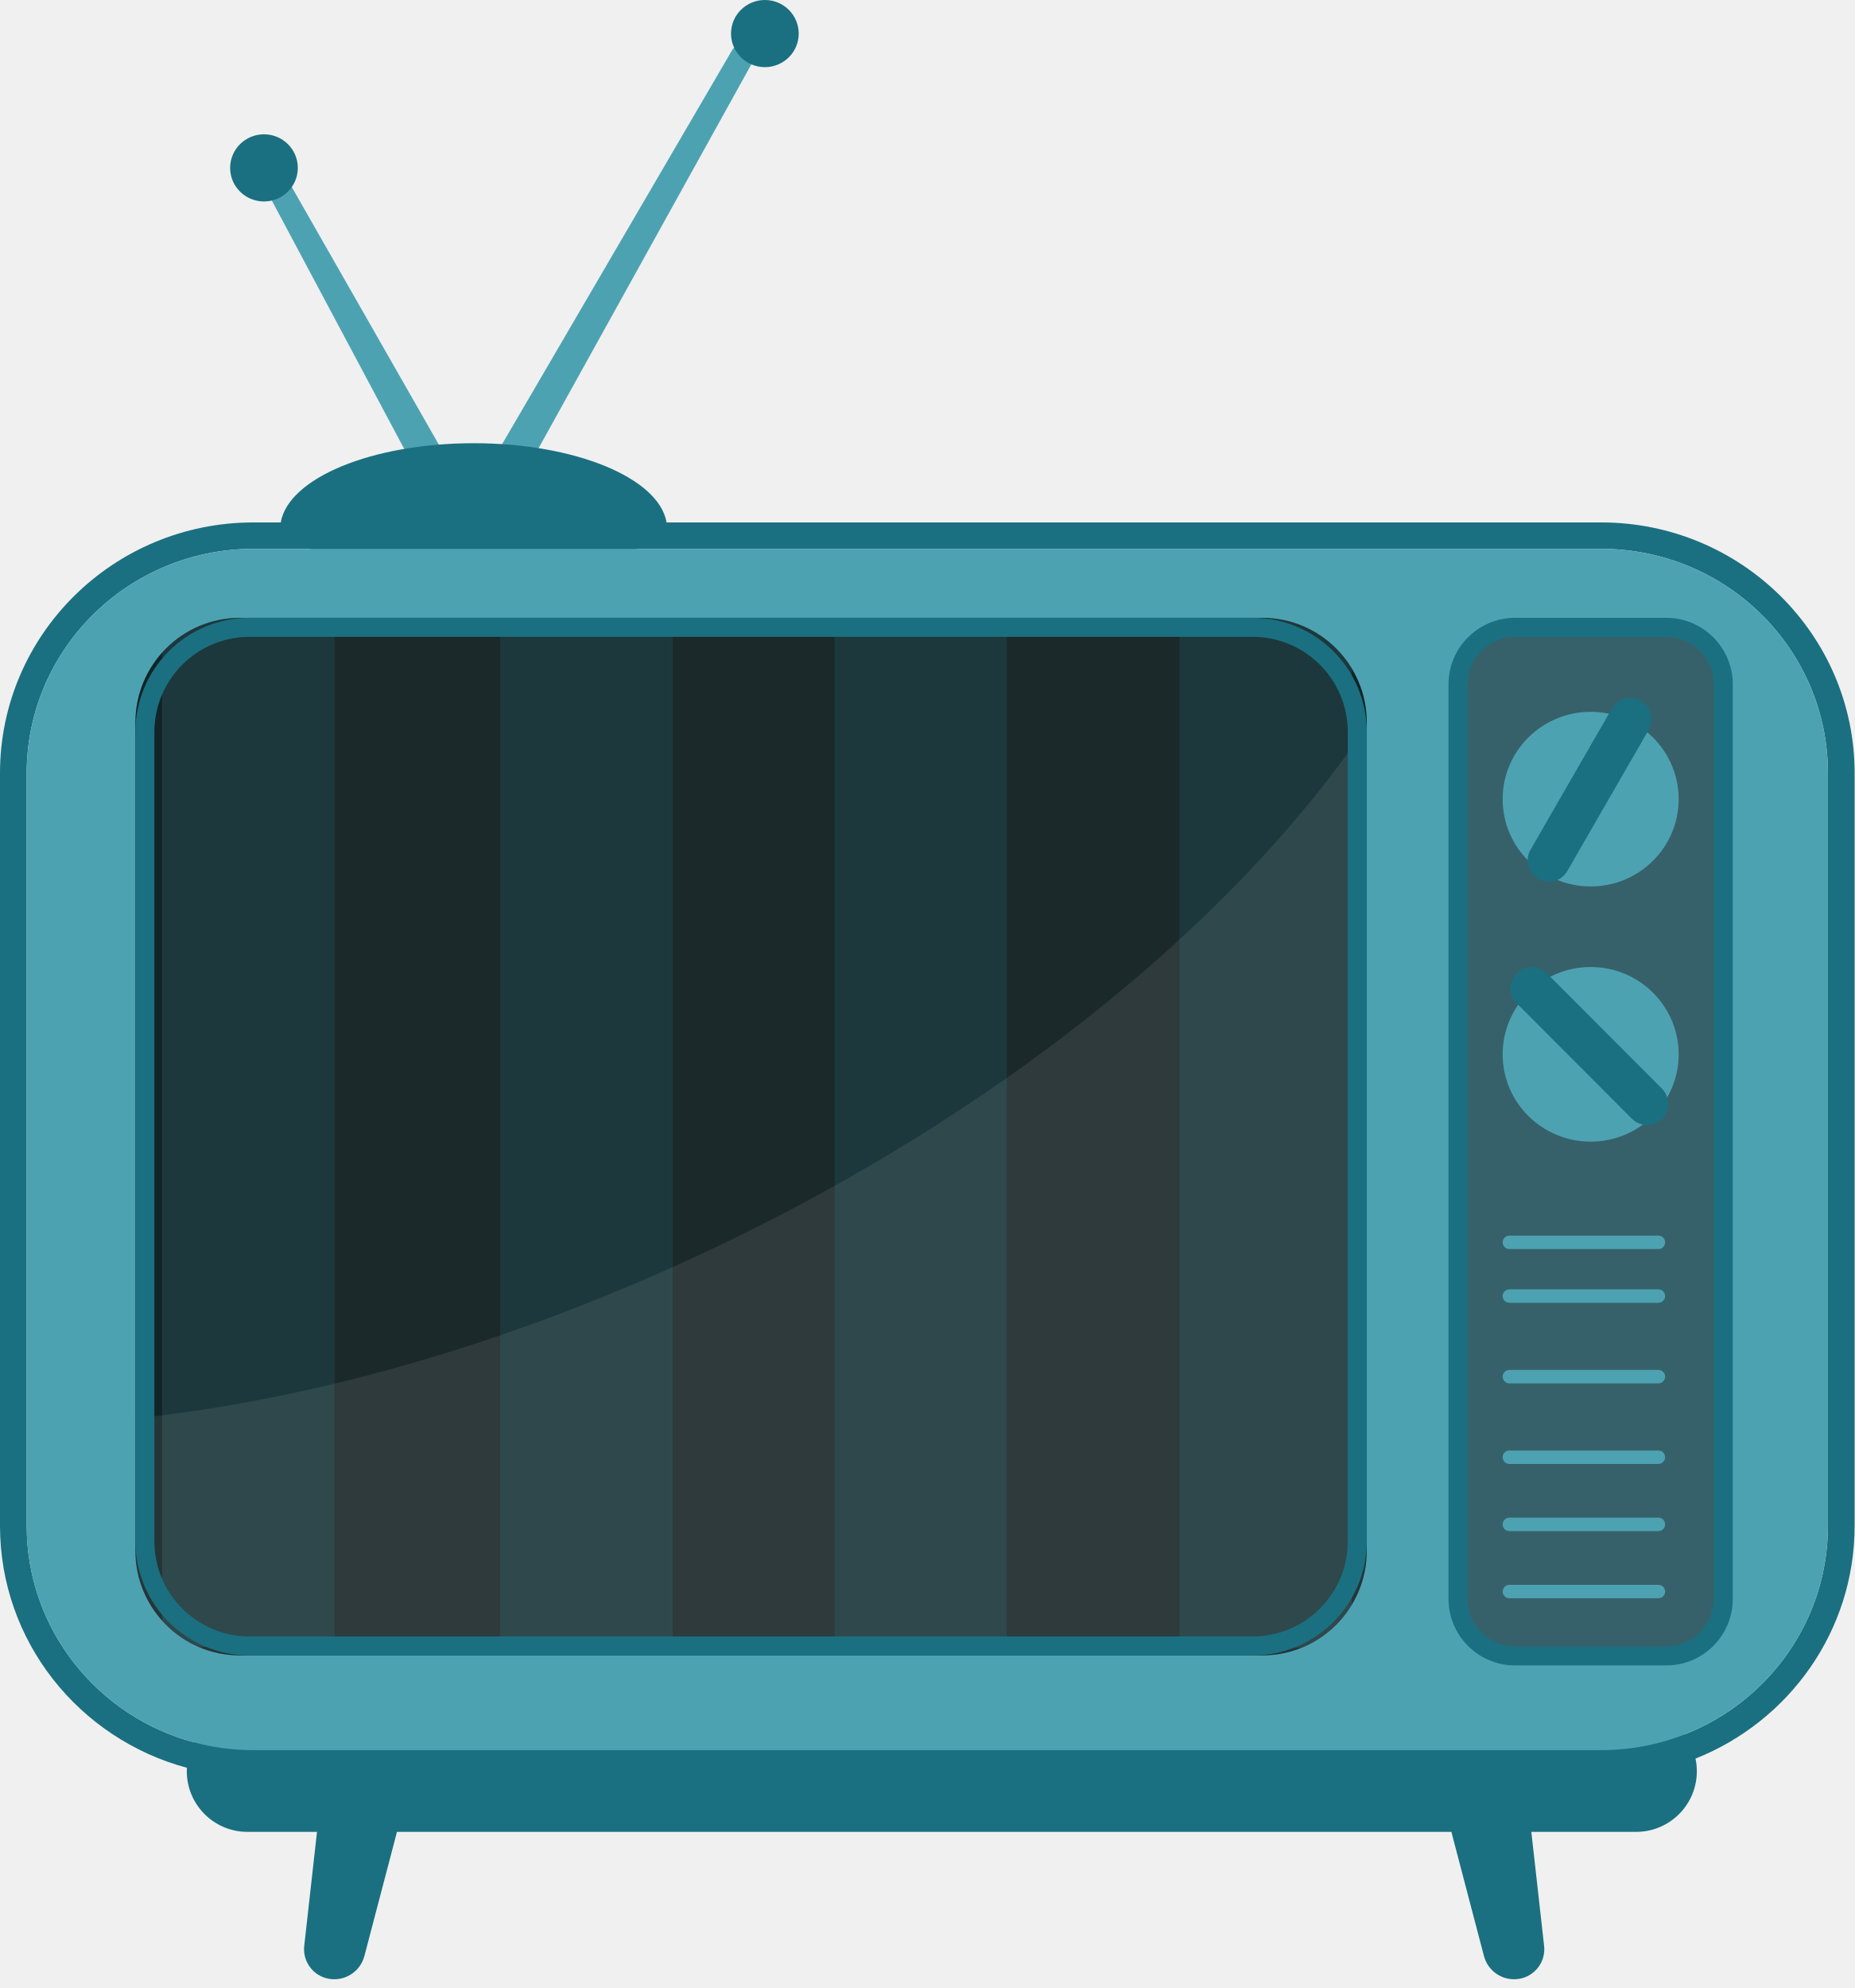
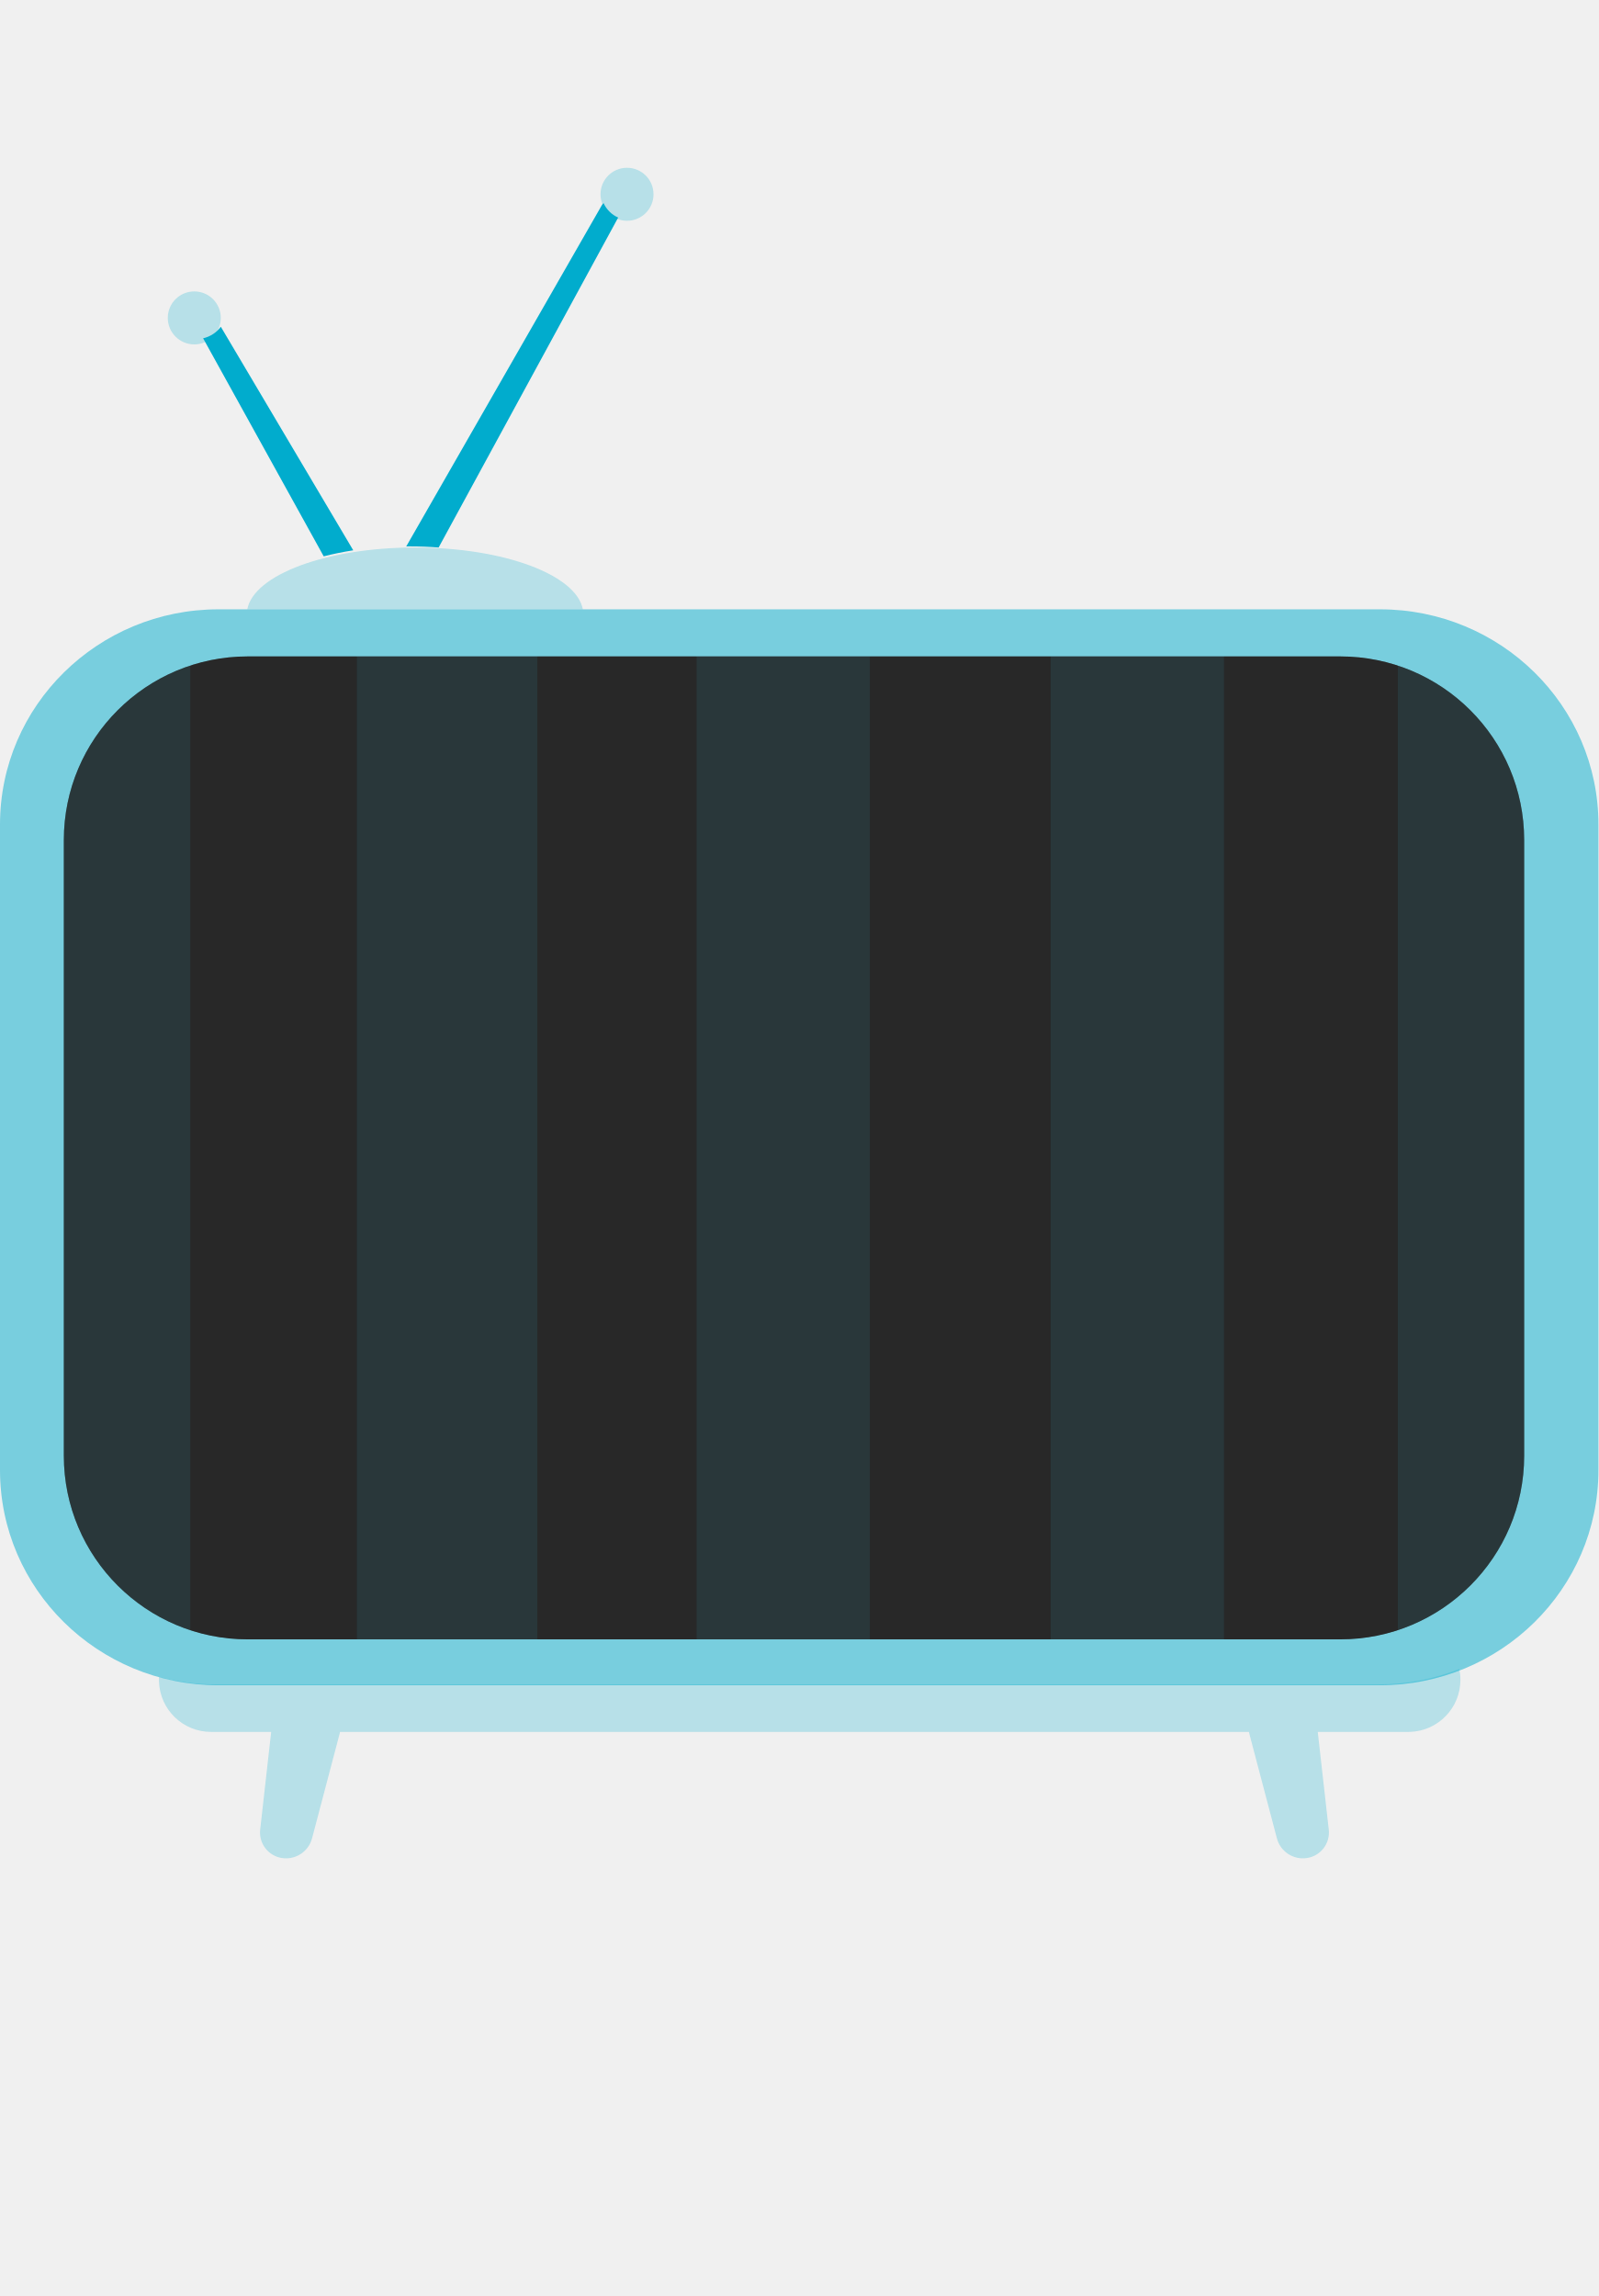
- <svg xmlns="http://www.w3.org/2000/svg" xmlns:xlink="http://www.w3.org/1999/xlink" width="195px" height="209px" viewBox="0 0 195 209" version="1.1">
+ <svg xmlns="http://www.w3.org/2000/svg" xmlns:xlink="http://www.w3.org/1999/xlink" width="181px" height="260px" viewBox="0 0 181 260" version="1.1">
  <defs>
-     <rect id="path-1" x="0" y="0" width="129.475" height="109.088" rx="11" />
-     <path d="M129.476,11.375 L129.475,98.088 C129.475,104.163 124.55,109.088 118.475,109.088 L11,109.088 C4.925,109.088 -3.66352781e-13,104.163 -3.76966904e-13,98.088 L-0.002,84.169 C19.327,82.132 41.049,75.889 62.648,65.383 C92.584,50.822 116.196,31.03 129.476,11.375 Z" id="path-3" />
-     <rect id="path-5" x="0" y="0" width="129.475" height="109.088" rx="11" />
+     <path d="M21.234,0.751 C9.734,0.751 0.411,10.061 0.411,21.545 L0.411,91.265 C0.411,102.749 9.734,112.059 21.234,112.059 L144.95,112.059 C156.451,112.059 165.774,102.749 165.774,91.265 L165.774,21.545 C165.774,10.061 156.451,0.751 144.95,0.751 L21.234,0.751 Z" id="path-1" />
  </defs>
  <g id="IL/-Offline-after-start-small" stroke="none" stroke-width="1" fill="none" fill-rule="evenodd">
-     <rect fill="#FFFFFF" fill-opacity="0" x="0" y="0" width="195" height="209" />
-     <g id="il">
-       <g id="Group-3">
-         <path d="M50.749,50.194 L76.962,5.299 C77.305,4.713 78.058,4.515 78.644,4.857 C78.645,4.858 78.645,4.858 78.646,4.858 C79.236,5.204 79.443,5.959 79.111,6.558 L53.9,52.04 C53.417,52.912 52.32,53.226 51.448,52.743 C51.436,52.737 51.423,52.729 51.411,52.722 C50.531,52.206 50.234,51.075 50.749,50.194 Z" id="Rectangle-Copy-11" fill="#4DA2B2" />
-         <path d="M45.84,53.46 L27.615,19.272 C27.295,18.671 27.501,17.924 28.084,17.572 C28.644,17.234 29.373,17.413 29.711,17.974 C29.716,17.982 29.721,17.991 29.726,17.999 L48.914,51.601 C49.416,52.481 49.125,53.602 48.258,54.126 C47.441,54.619 46.379,54.357 45.886,53.54 C45.87,53.514 45.855,53.487 45.84,53.46 Z" id="Rectangle-Copy-11" fill="#4DA2B2" />
-         <g id="Group-2" transform="translate(0, 46.59581)">
-           <path d="M49.802,0 C60.51,0 69.285,3.669 70.085,8.327 L168.345,8.327 C183.066,8.327 195,20.133 195,34.696 L195,113.804 C195,124.897 188.076,134.39 178.271,138.285 C178.361,138.713 178.409,139.157 178.409,139.612 C178.409,143.058 175.676,145.866 172.26,145.986 L172.031,145.99 L161.007,145.99 L162.351,157.975 C162.538,159.642 161.388,161.164 159.734,161.44 C158.063,161.719 156.455,160.678 156.025,159.039 L152.676,146.278 C152.651,146.183 152.629,146.087 152.611,145.991 L41.728,145.991 L41.698,146.135 L41.698,146.135 L41.663,146.278 L38.314,159.039 C37.884,160.678 36.276,161.719 34.605,161.44 C33.01,161.174 31.884,159.749 31.973,158.153 L31.988,157.975 L33.331,145.99 L26.018,145.99 C22.572,145.99 19.765,143.258 19.644,139.841 L19.64,139.612 C19.64,139.492 19.644,139.372 19.65,139.253 C8.328,136.211 0,125.97 0,113.804 L0,34.696 C0,20.133 11.934,8.327 26.655,8.327 L29.52,8.327 C30.319,3.669 39.094,0 49.802,0 Z M168.345,11.103 L67.111,11.103 C59.57,13.309 40.035,13.309 32.493,11.103 L26.655,11.103 C13.483,11.103 2.806,21.666 2.806,34.696 L2.806,113.804 C2.806,124.696 10.266,133.864 20.407,136.58 C21.447,134.658 23.445,133.332 25.76,133.239 L26.018,133.234 L172.031,133.234 C174.103,133.234 175.944,134.222 177.109,135.753 C185.945,132.298 192.194,123.773 192.194,113.804 L192.194,34.696 C192.194,21.666 181.517,11.103 168.345,11.103 Z" id="Combined-Shape" fill="#1A7080" />
-           <path d="M26.655,11.103 C13.483,11.103 2.806,21.666 2.806,34.696 L2.806,113.804 C2.806,126.835 13.483,137.398 26.655,137.398 L168.345,137.398 C181.517,137.398 192.194,126.835 192.194,113.804 L192.194,34.696 C192.194,21.666 181.517,11.103 168.345,11.103 L26.655,11.103 Z" id="Path" fill="#4DA2B2" fill-rule="nonzero" />
-         </g>
-         <rect id="Rectangle" stroke="#1A7080" stroke-width="2" fill="#37616A" transform="translate(167.2445, 120.0195) scale(-1, 1) translate(-167.2445, -120.0195) " x="153.299" y="65.952" width="27.891" height="108.136" rx="6" />
-         <ellipse id="Oval" fill="#4DA2B2" cx="167.245" cy="84.014" rx="9.252" ry="9.178" />
-         <ellipse id="Oval-Copy" fill="#4DA2B2" cx="167.245" cy="110.842" rx="9.252" ry="9.178" />
-         <path d="M158.541,107.726 L175.674,107.741 C176.909,107.742 177.91,108.743 177.911,109.978 C177.912,111.21 176.914,112.209 175.682,112.211 C175.681,112.211 175.68,112.211 175.678,112.211 L158.545,112.195 C157.31,112.194 156.309,111.193 156.308,109.958 C156.307,108.726 157.305,107.727 158.537,107.726 C158.538,107.726 158.539,107.726 158.541,107.726 Z" id="Rectangle" fill="#1A7080" transform="translate(167.1094, 109.9681) rotate(45) translate(-167.1094, -109.9681) " />
-         <path d="M158.558,80.793 L175.703,80.806 C176.938,80.807 177.938,81.807 177.939,83.042 C177.94,84.274 176.942,85.273 175.71,85.274 C175.709,85.274 175.708,85.274 175.707,85.274 L158.562,85.261 C157.327,85.26 156.327,84.259 156.326,83.025 C156.325,81.793 157.323,80.794 158.555,80.793 C158.556,80.793 158.557,80.793 158.558,80.793 Z" id="Rectangle-Copy-12" fill="#1A7080" transform="translate(167.1325, 83.03336) scale(-1, 1) rotate(60) translate(-167.1325, -83.03336) " />
-         <rect id="Rectangle-Copy" fill="#4DA2B2" x="157.993" y="129.903" width="17.08" height="1.412" rx="0.706" />
-         <rect id="Rectangle-Copy-2" fill="#4DA2B2" x="157.993" y="135.551" width="17.08" height="1.412" rx="0.706" />
-         <rect id="Rectangle-Copy-4" fill="#4DA2B2" x="157.993" y="144.023" width="17.08" height="1.412" rx="0.706" />
-         <rect id="Rectangle-Copy-5" fill="#4DA2B2" x="157.993" y="152.495" width="17.08" height="1.412" rx="0.706" />
-         <rect id="Rectangle-Copy-6" fill="#4DA2B2" x="157.993" y="159.555" width="17.08" height="1.412" rx="0.706" />
-         <rect id="Rectangle-Copy-7" fill="#4DA2B2" x="157.993" y="166.615" width="17.08" height="1.412" rx="0.706" />
-         <ellipse id="Oval" fill="#1A7080" cx="80.42" cy="3.53" rx="3.558" ry="3.53" />
-         <ellipse id="Oval-Copy-2" fill="#1A7080" cx="27.755" cy="17.65" rx="3.558" ry="3.53" />
-         <g id="Group" transform="translate(14.23358, 64.95173)">
+     <rect id="Rectangle" x="0" y="0" width="181" height="260" rx="2" />
+     <g id="Group-3" transform="translate(0, 19)">
+       <path d="M69.999,5.637 L49.668,43 C48.621,42.918 47.543,42.875 46.444,42.875 C46.296,42.875 46.148,42.876 46.001,42.877 L68.138,4.257 C68.195,4.159 68.264,4.072 68.342,3.999 C68.678,4.73 69.269,5.315 69.999,5.637 Z" id="Combined-Shape" fill="#01ACCD" />
+       <path d="M25.004,18 L40,43.317 C38.829,43.499 37.709,43.729 36.655,44 L23,19.308 C23.825,19.121 24.534,18.646 25.004,18 Z" id="Combined-Shape" fill="#01ACCD" />
+       <circle id="Oval" fill="#01ACCD" opacity="0.24" cx="71" cy="3" r="3" />
+       <circle id="Oval-Copy-2" fill="#01ACCD" opacity="0.24" cx="22" cy="17" r="3" />
+       <path d="M47,43 C57.03,43 65.251,46.084 66,49.999 L28,49.999 C28.749,46.084 36.97,43 47,43 Z" id="Combined-Shape" fill="#01ACCD" opacity="0.24" />
+       <g id="Group-2" transform="translate(0, 50)" fill="#01ACCD">
+         <path d="M165.37,121.226 C165.37,124.408 162.85,127 159.697,127.117 L159.476,127.121 L149.217,127.12 L150.463,138.185 C150.637,139.731 149.571,141.143 148.036,141.398 C146.484,141.656 144.991,140.69 144.59,139.169 L141.489,127.403 C141.464,127.309 141.443,127.215 141.426,127.121 L38.5,127.121 L38.472,127.262 L38.472,127.262 L38.437,127.403 L35.336,139.169 C34.935,140.69 33.442,141.656 31.89,141.398 C30.412,141.152 29.368,139.834 29.448,138.356 L29.463,138.185 L30.708,127.12 L23.894,127.121 C20.713,127.121 18.12,124.6 18.004,121.447 L18,121.226 C18,121.115 18.003,121.004 18.009,120.894 C20.081,121.449 22.261,121.745 24.511,121.745 L24.511,121.745 L156.029,121.745 C159.285,121.745 162.393,121.126 165.241,120 C165.326,120.395 165.37,120.806 165.37,121.226 Z" id="Combined-Shape" opacity="0.24" />
+         <path d="M24.741,1.16573418e-15 L156.259,1.16573418e-15 C169.923,1.16573418e-15 181,10.91 181,24.369 L181,97.475 C181,110.933 169.923,121.843 156.259,121.843 L24.741,121.843 C11.077,121.843 0,110.933 0,97.475 L0,24.369 C0,10.91 11.077,1.16573418e-15 24.741,1.16573418e-15 Z" id="Combined-Shape" opacity="0.499" />
+       </g>
+       <g id="Group" transform="translate(6, 54)">
+         <g id="Group-8" transform="translate(0.816932, 0.583154)">
          <mask id="mask-2" fill="white">
            <use xlink:href="#path-1" />
          </mask>
-           <use id="Mask" fill="#000000" opacity="0.78" xlink:href="#path-1" />
-           <g opacity="0.326" mask="url(#mask-2)">
-             <g transform="translate(2.815773, 0)">
-               <rect id="Rectangle" fill="#333333" x="88.813" y="0.072" width="18.135" height="108.209" />
-               <rect id="Rectangle-Copy-18" fill="#37616A" x="106.949" y="0.072" width="18.135" height="108.209" />
-               <rect id="Rectangle-Copy-13" fill="#37616A" x="70.678" y="0.072" width="18.135" height="108.209" />
-               <rect id="Rectangle-Copy-14" fill="#333333" x="52.542" y="0.072" width="18.135" height="108.209" />
-               <rect id="Rectangle-Copy-15" fill="#37616A" x="35.54" y="0.072" width="18.135" height="108.209" />
-               <rect id="Rectangle-Copy-16" fill="#333333" x="17.405" y="0.072" width="18.135" height="108.209" />
-               <rect id="Rectangle-Copy-17" fill="#37616A" x="2.48689958e-14" y="-1.77635684e-13" width="18.135" height="108.209" />
+           <use id="Path" fill="#222222" fill-rule="nonzero" xlink:href="#path-1" />
+           <g id="Group" opacity="0.326" mask="url(#mask-2)">
+             <g transform="translate(-5.572167, -3.038468)">
+               <rect id="Rectangle" fill="#333333" x="97.26" y="0" width="20.466" height="118.674" />
+               <rect id="Rectangle-Copy-18" fill="#37616A" x="117.726" y="0" width="19.647" height="118.674" />
+               <rect id="Rectangle-Copy-13" fill="#37616A" x="77.613" y="0" width="19.647" height="118.674" />
+               <rect id="Rectangle-Copy-13" fill="#37616A" x="157.02" y="0" width="19.647" height="118.674" />
+               <rect id="Rectangle-Copy-14" fill="#333333" x="57.966" y="0" width="19.647" height="118.674" />
+               <rect id="Rectangle-Copy-14" fill="#333333" x="137.373" y="0" width="19.647" height="118.674" />
+               <rect id="Rectangle-Copy-15" fill="#37616A" x="39.138" y="0" width="20.466" height="118.674" />
+               <rect id="Rectangle-Copy-16" fill="#333333" x="19.491" y="0" width="19.647" height="118.674" />
+               <rect id="Rectangle-Copy-17" fill="#37616A" x="0.662" y="0" width="19.647" height="118.674" />
            </g>
          </g>
-           <mask id="mask-4" fill="white">
-             <use xlink:href="#path-3" />
-           </mask>
-           <use id="Combined-Shape" fill="#FFFFFF" opacity="0.081" xlink:href="#path-3" />
-           <mask id="mask-6" fill="white">
-             <use xlink:href="#path-5" />
-           </mask>
-           <rect stroke="#1A7080" stroke-width="2" x="1" y="1" width="127.475" height="107.088" rx="11" />
        </g>
      </g>
    </g>
  </g>
</svg>
